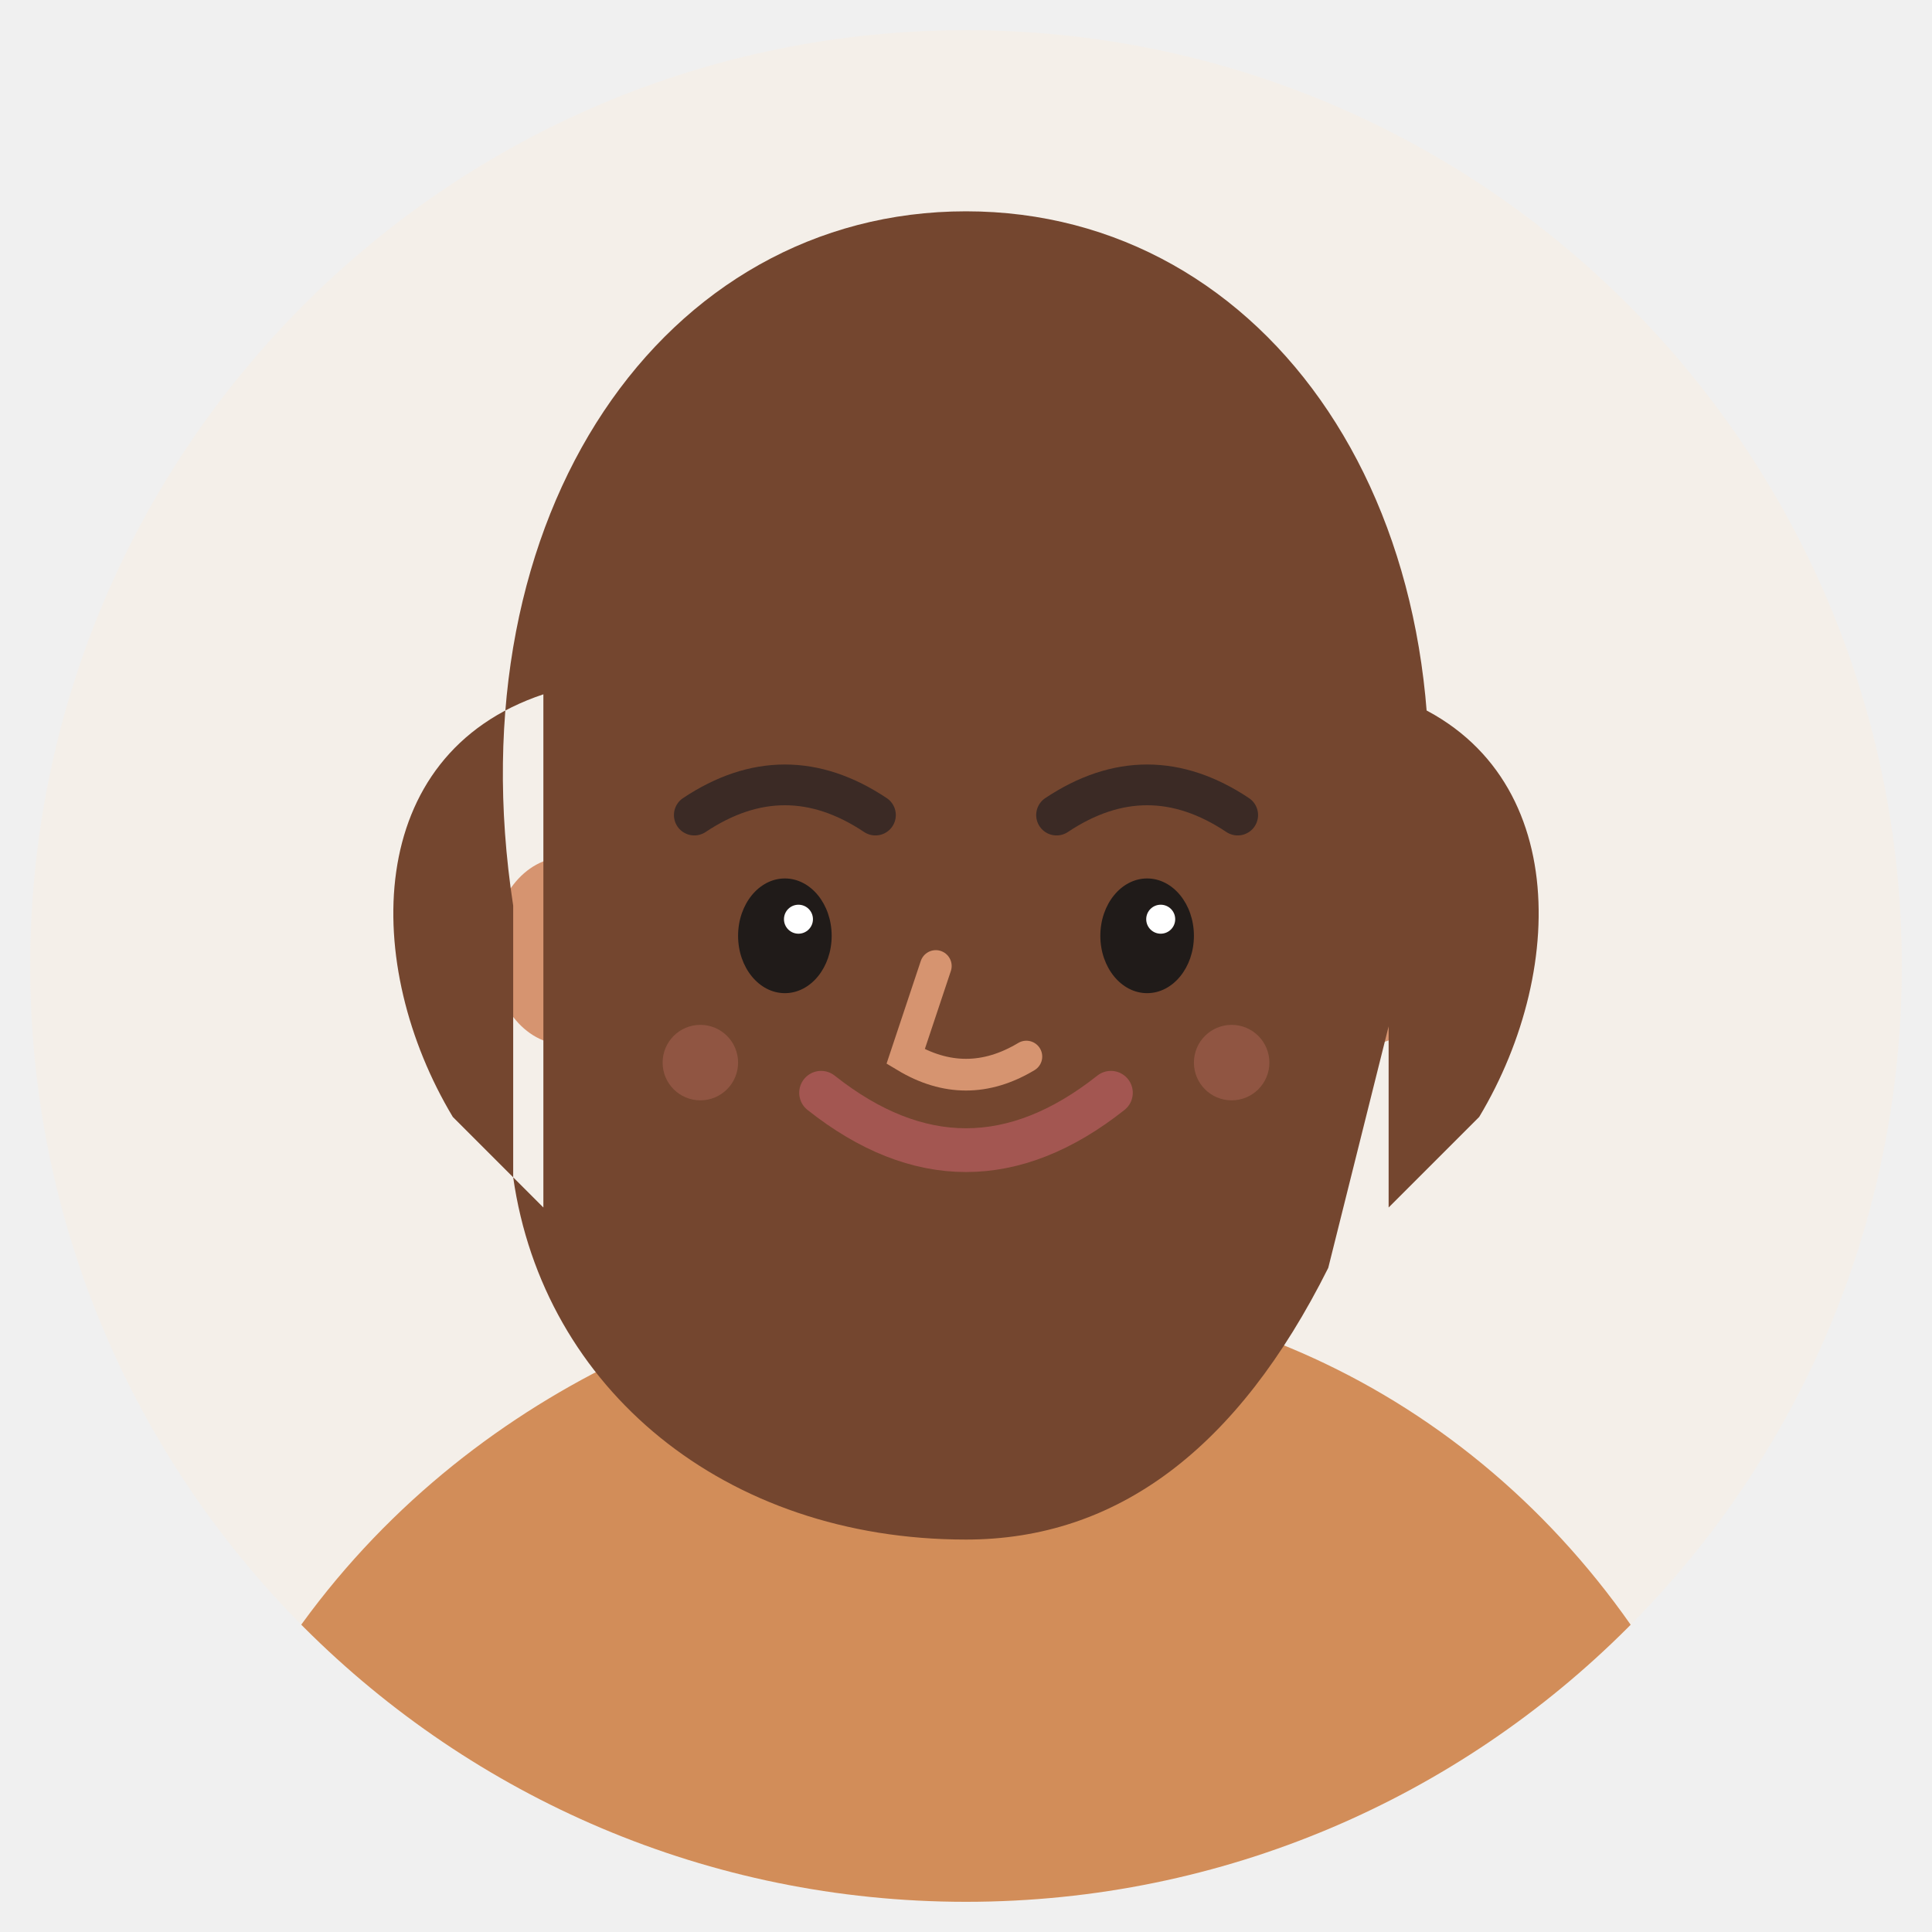
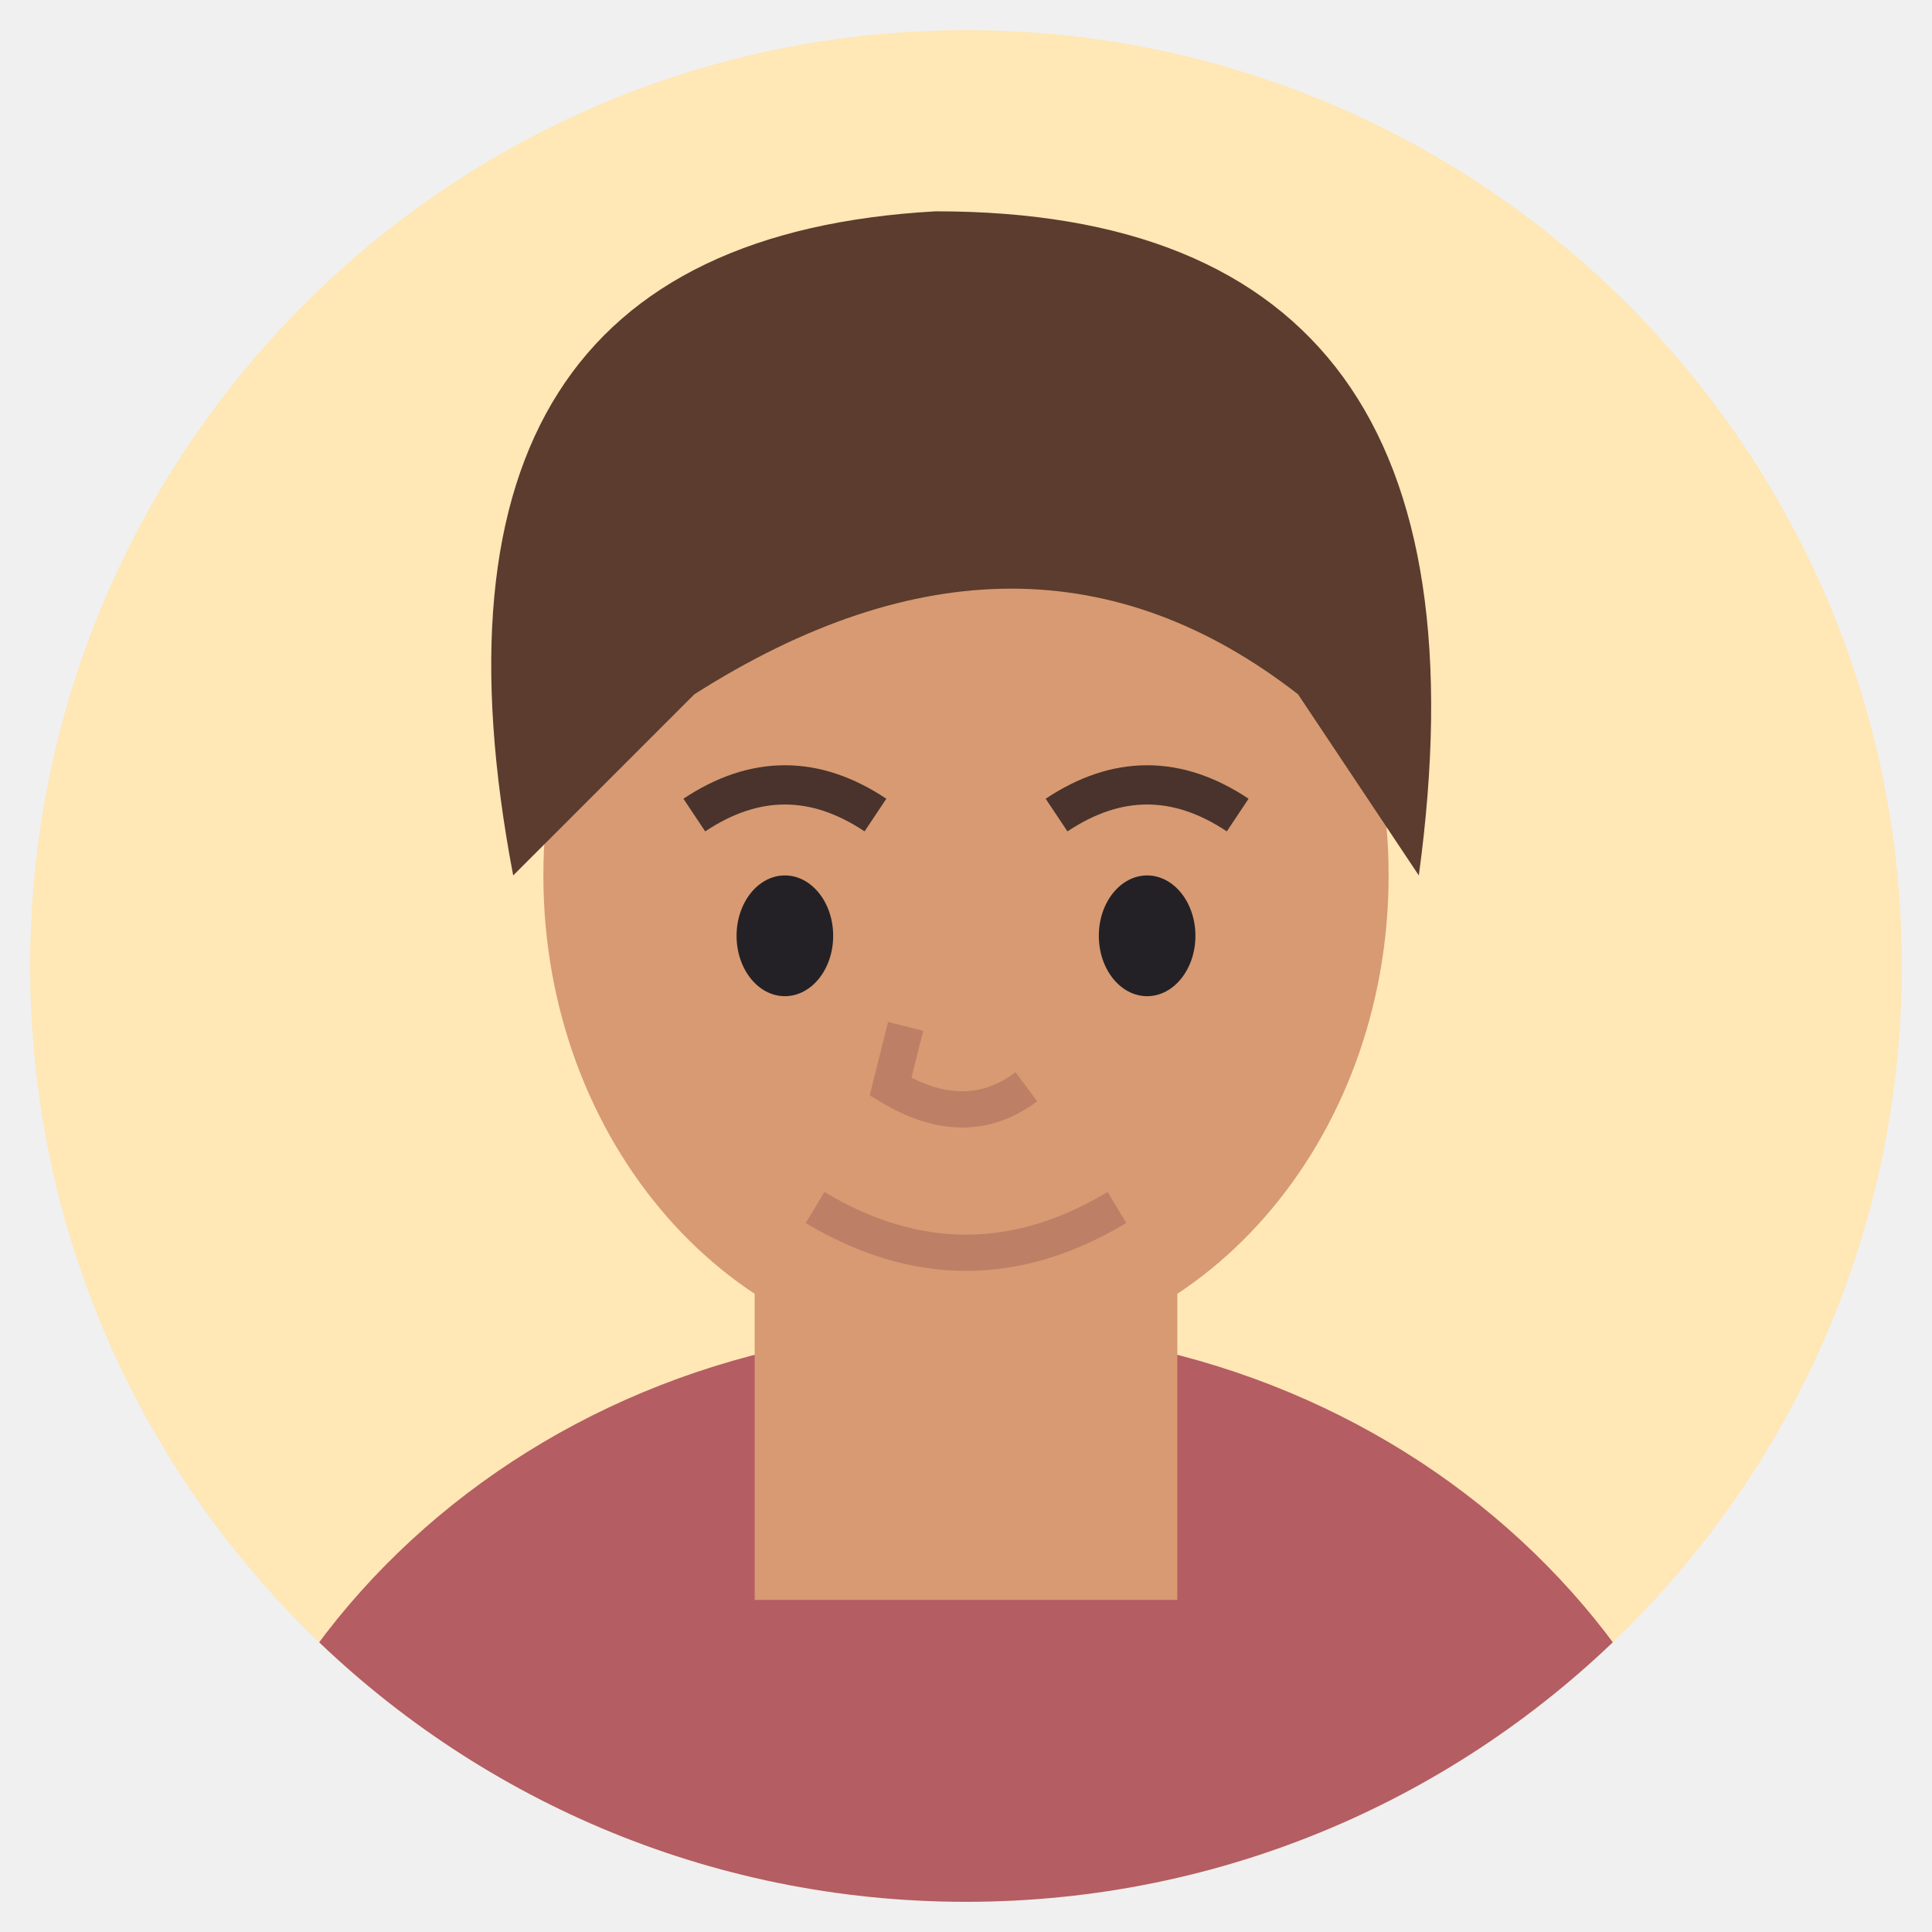
<svg xmlns="http://www.w3.org/2000/svg" width="64" height="64" viewBox="0 0 64 64">
  <defs>
-     <clipPath id="clip">
+     <clipPath id="c">
      <circle cx="32" cy="32" r="31" />
    </clipPath>
  </defs>
-   <circle cx="32" cy="32" r="31" fill="#f4efe9" />
-   <g clip-path="url(#clip)">
-     <path d="M5 66C7 54 15 47 23 44C27 47 37 47 41 44C50 47 57 55 59 66Z" fill="#d28d59" />
-     <rect x="28" y="39" width="8" height="11" rx="4" fill="#d69470" />
-     <ellipse cx="32" cy="30" rx="14" ry="15" fill="#efbc98" />
-     <ellipse cx="18.7" cy="31.5" rx="2.4" ry="3.1" fill="#d69470" />
-     <ellipse cx="45.3" cy="31.5" rx="2.4" ry="3.1" fill="#d69470" />
-     <path d="M17 30C15 17 22 7 32 7C42 7 49 17 47 30L44 42C41 48 37 51 32 51C24 51 18 46 17 39Z M18 23C12 25 12 32 15 37L18 40Z M46 23C52 25 52 32 49 37L46 40Z" fill="#74462f" />
-     <path d="M23 27Q26 25 29 27M35 27Q38 25 41 27" fill="none" stroke="#3b2a25" stroke-width="1.35" stroke-linecap="round" />
-     <ellipse cx="26" cy="31" rx="1.55" ry="1.9" fill="#201b19" />
-     <ellipse cx="38" cy="31" rx="1.55" ry="1.9" fill="#201b19" />
-     <circle cx="26.45" cy="30.45" r=".48" fill="#fff" />
-     <circle cx="38.45" cy="30.45" r=".48" fill="#fff" />
-     <path d="M31 32L30 35Q32 36.2 34 35" fill="none" stroke="#d69470" stroke-width="1.05" stroke-linecap="round" />
-     <circle cx="23.2" cy="35.2" r="1.25" fill="#ee8a83" opacity=".23" />
-     <circle cx="40.8" cy="35.2" r="1.25" fill="#ee8a83" opacity=".23" />
-     <path d="M27.2 36.2Q32 40 36.8 36.2" fill="none" stroke="#a35651" stroke-width="1.45" stroke-linecap="round" />
+   <circle cx="32" cy="32" r="31" fill="#ffe7b6" />
+   <g clip-path="url(#c)">
+     <ellipse cx="32" cy="68" rx="26" ry="24" fill="#b45d63" />
+     <path d="M25 42H39V53H25Z" fill="#d79a72" />
+     <ellipse cx="32" cy="29" rx="14" ry="16" fill="#d79a72" />
+     <path d="M17 29Q13 8 31 7Q50 7 47 29L43 23Q34 16 23 23Z" fill="#5b3c2e" />
+     <path d="M23 27Q26 25 29 27M35 27Q38 25 41 27" stroke="#49332c" stroke-width="1.3" fill="none" />
+     <ellipse cx="26" cy="31" rx="1.6" ry="2" fill="#242126" />
+     <ellipse cx="38" cy="31" rx="1.6" ry="2" fill="#242126" />
+     <path d="M30 34L29.5 36Q32 37.5 34 36M27 40Q32 43 37 40" stroke="#bd8066" stroke-width="1.2" fill="none" />
  </g>
</svg>
